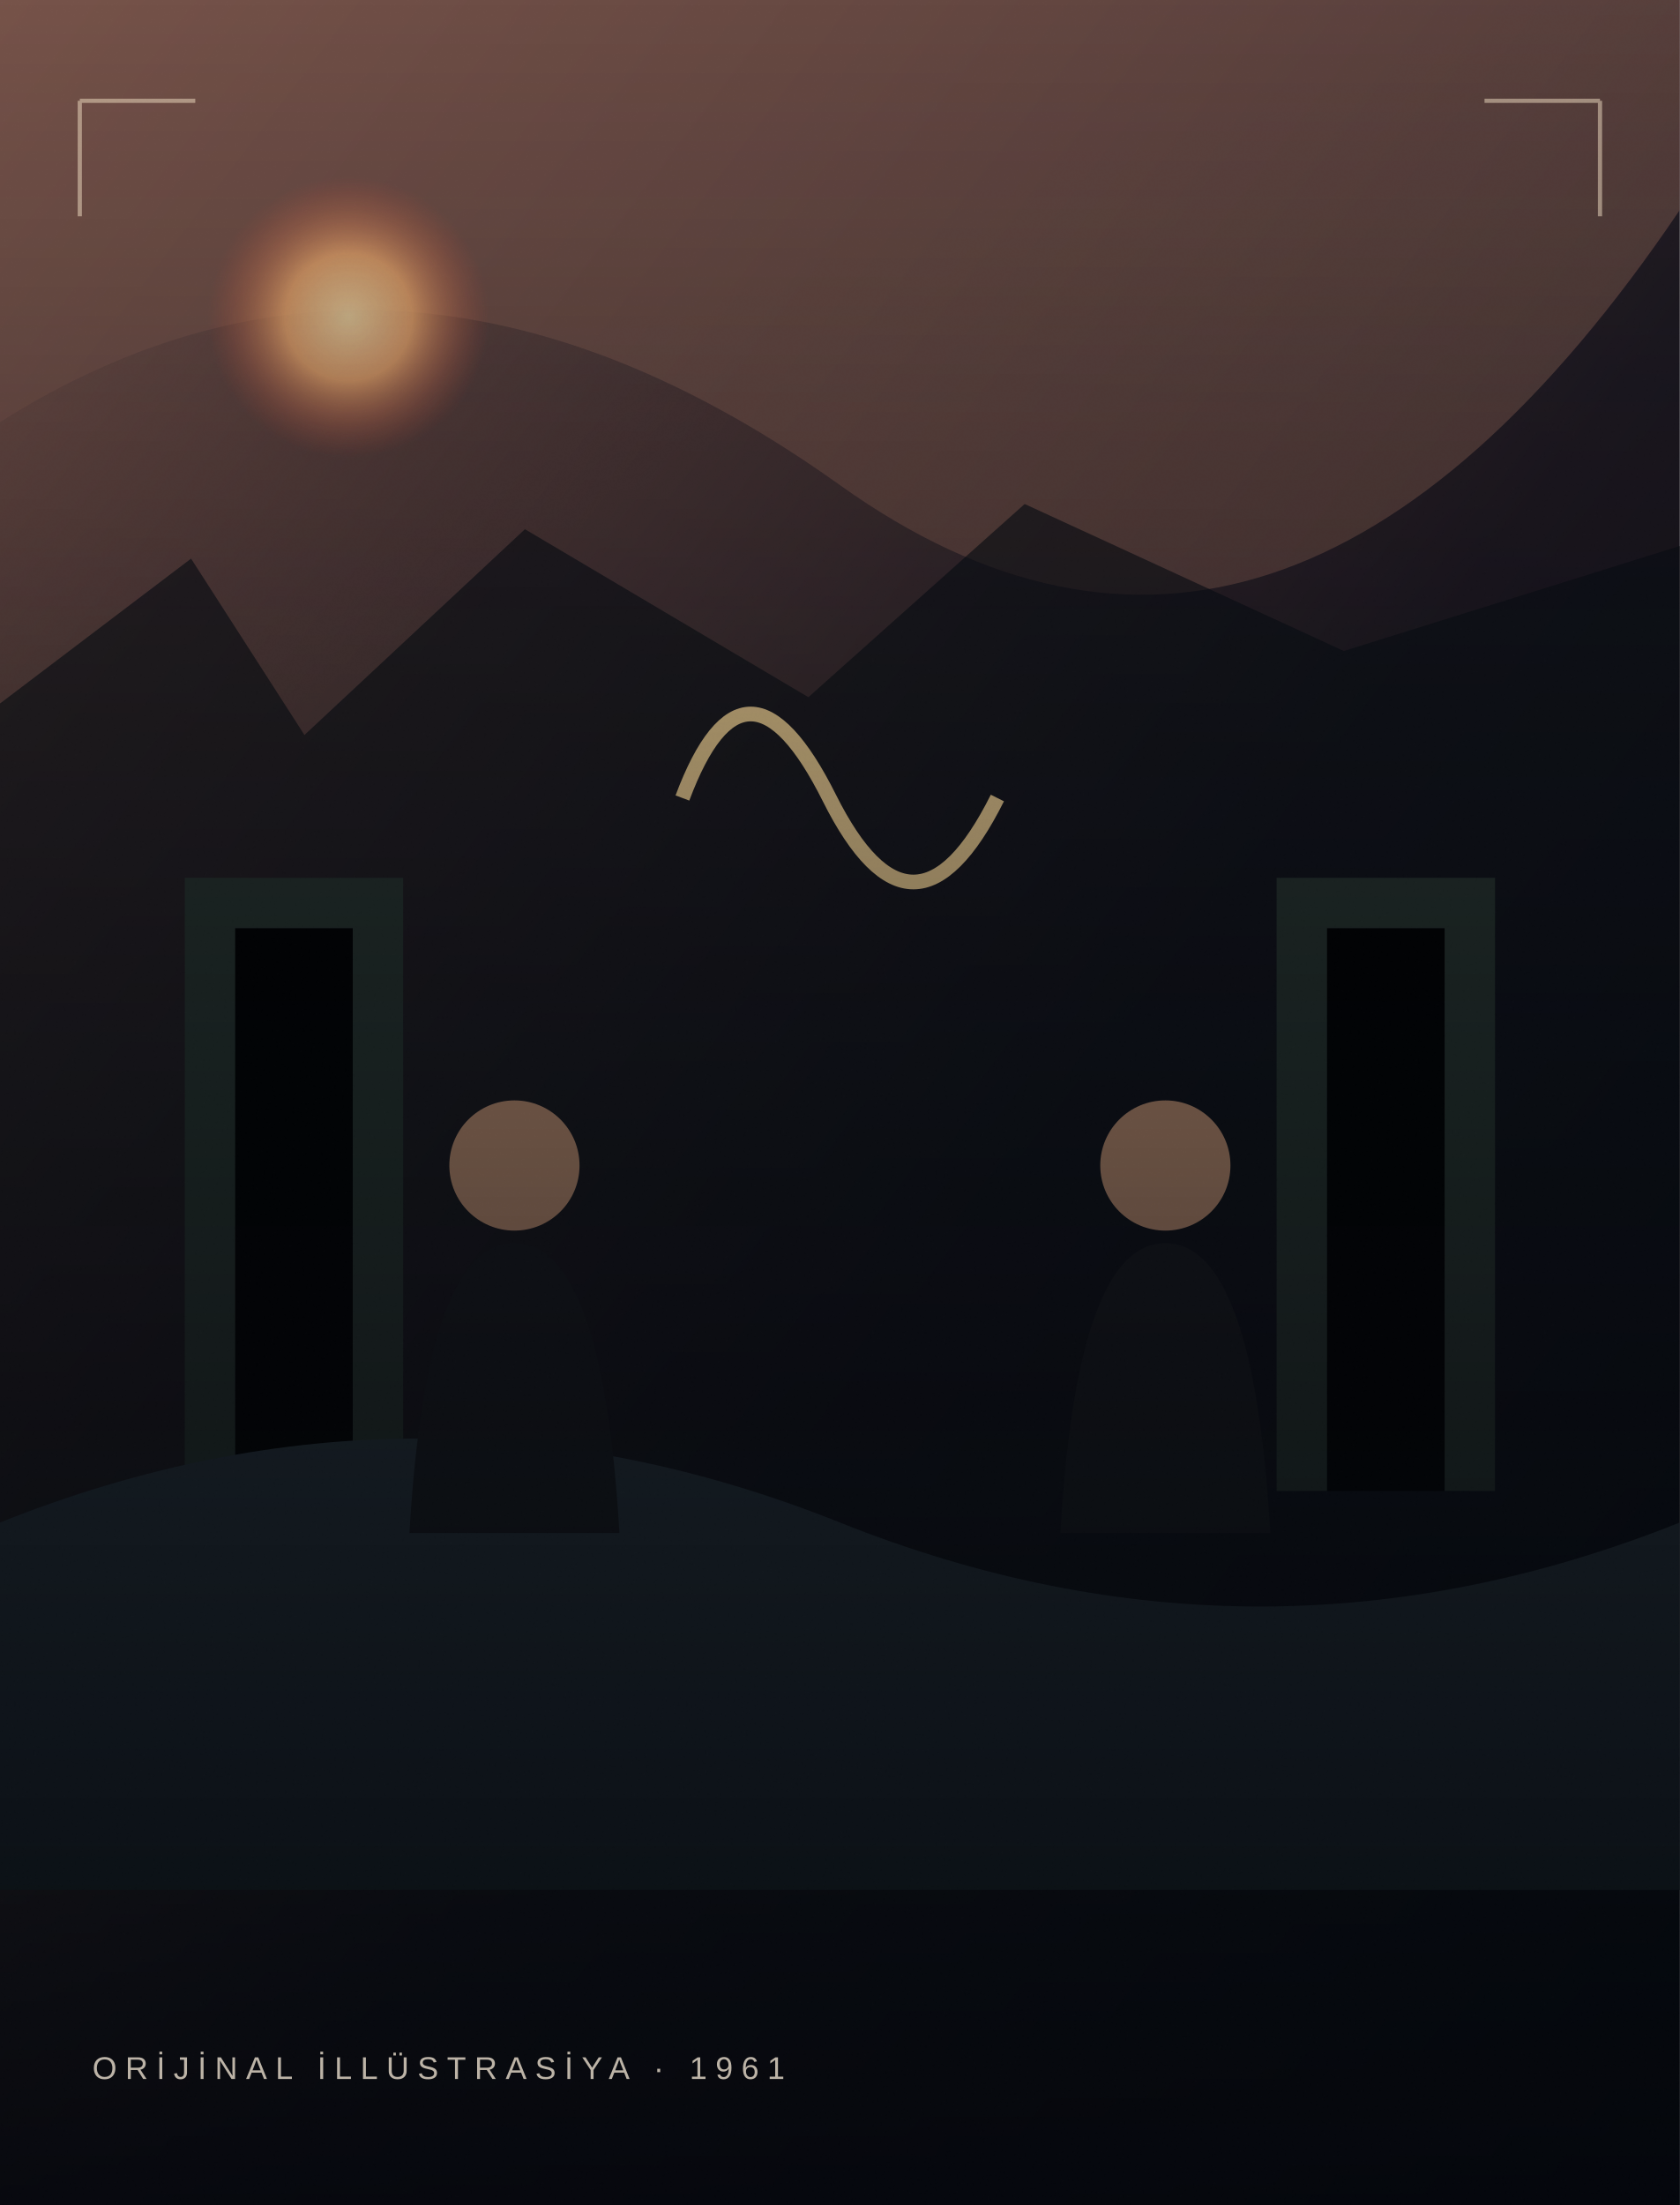
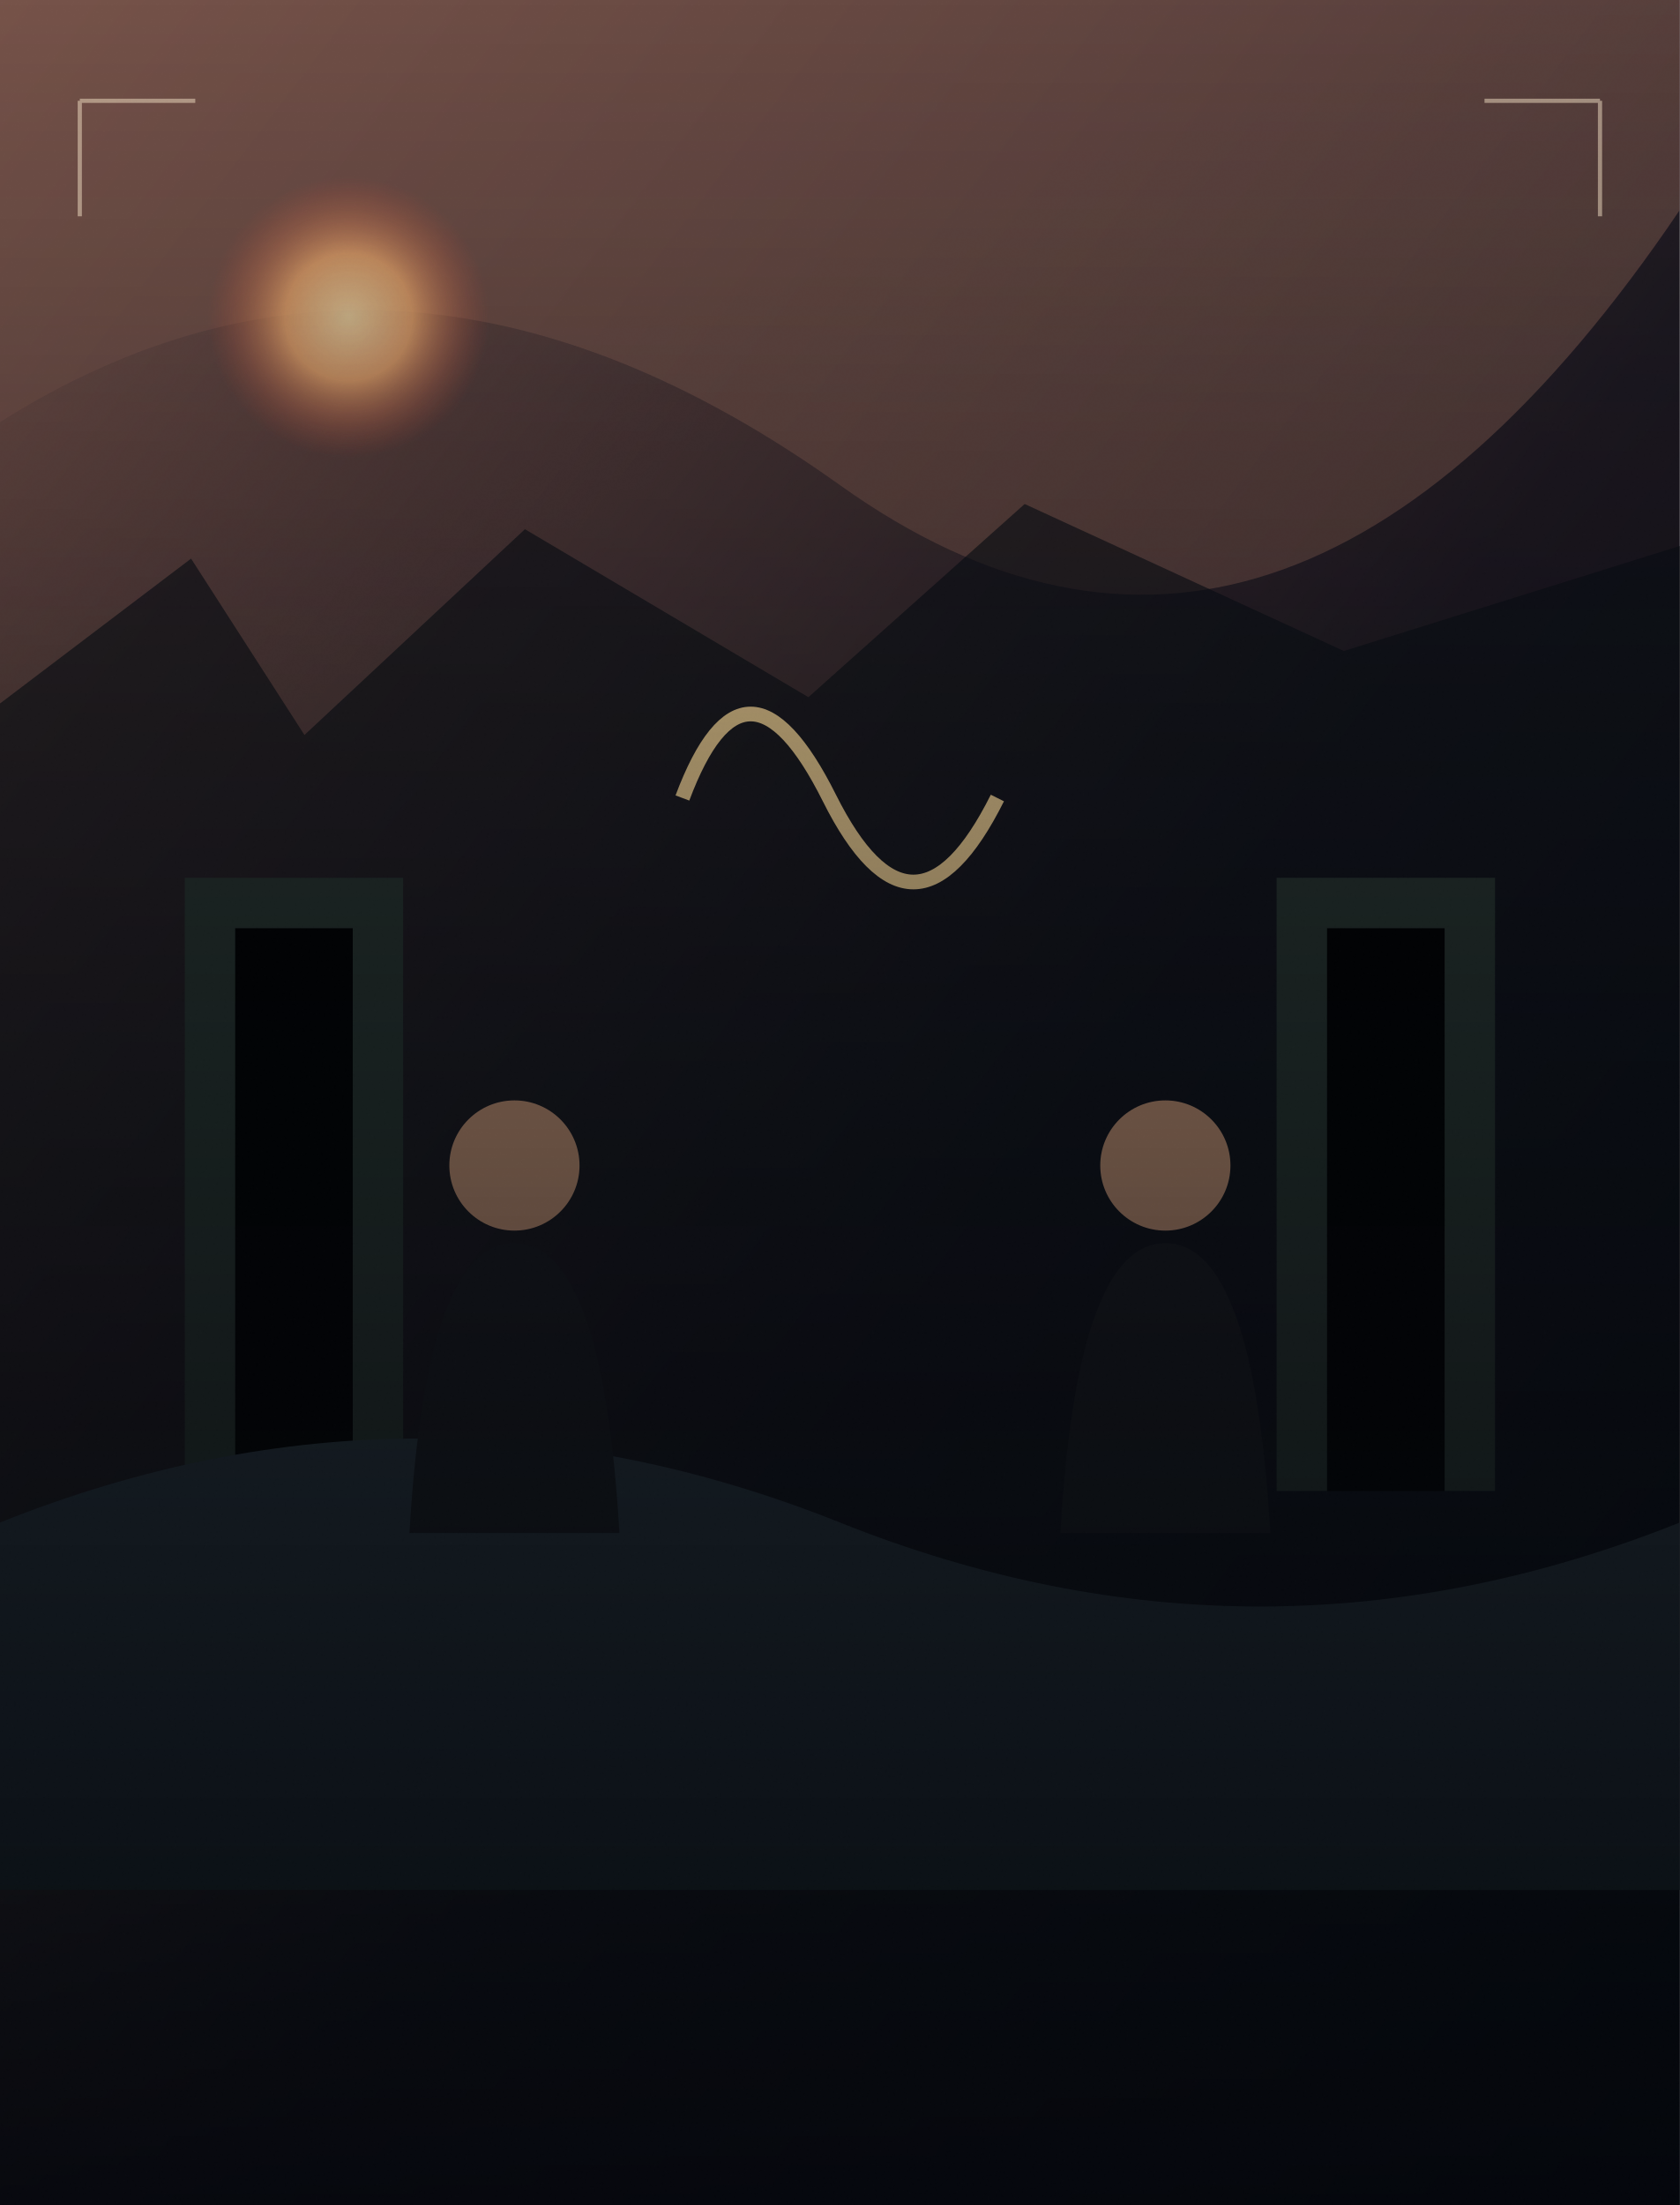
<svg xmlns="http://www.w3.org/2000/svg" width="800" height="1050" viewBox="0 0 800 1050" role="img" aria-labelledby="title desc">
  <defs>
    <linearGradient id="bg" x1="0" y1="0" x2="1" y2="1">
      <stop stop-color="#77534a" />
      <stop offset=".57" stop-color="#1d1820" />
      <stop offset="1" stop-color="#080b11" />
    </linearGradient>
    <radialGradient id="sun">
      <stop stop-color="#f4d7a2" />
      <stop offset=".45" stop-color="#e7a46b" />
      <stop offset="1" stop-color="#b44b3c" stop-opacity="0" />
    </radialGradient>
    <linearGradient id="shade" x2="0" y2="1">
      <stop stop-color="#03060b" stop-opacity="0" />
      <stop offset="1" stop-color="#03060b" stop-opacity=".9" />
    </linearGradient>
    <filter id="grain">
      <feTurbulence type="fractalNoise" baseFrequency=".8" numOctaves="2" stitchTiles="stitch" />
      <feColorMatrix values=".3 0 0 0 0 .3 0 0 0 0 .3 0 0 0 0 0 0 0 .12 0" />
    </filter>
  </defs>
  <rect width="800" height="1050" fill="url(#bg)" />
  <path d="M0 201Q190 81 400 231T800 100V0H0Z" fill="#77534a" opacity=".6" />
  <circle cx="166" cy="151" r="67" fill="url(#sun)" opacity=".82" />
  <path d="M0 335 91 266 145 350 250 252 385 332 488 240 640 310 800 260 800 900 0 900Z" fill="#090d13" opacity=".66" />
  <path d="M100 710V430h80v280m440 0V430h80v280" stroke="#25312c" stroke-width="24" />
  <path d="M0 725q200-80 400 0t400 0v175H0Z" fill="#27323a" />
  <circle cx="245" cy="555" r="31" fill="#bd8e70" />
  <circle cx="555" cy="555" r="31" fill="#bd8e70" />
  <path d="M195 730q8-138 50-138t50 138m210 0q8-138 50-138t50 138" fill="#17191d" />
  <path d="M325 380q30-80 70 0t80 0" fill="none" stroke="#e1c38a" stroke-width="7" />
  <rect width="800" height="1050" fill="url(#shade)" />
  <path d="M38 48h55m-55 0v55m724-55h-55m55 0v55" fill="none" stroke="#f5e3c7" stroke-opacity=".5" stroke-width="2" />
-   <text x="44" y="990" fill="#f6ead7" fill-opacity=".76" font-family="Arial,sans-serif" font-size="15" letter-spacing="4">ORİJİNAL İLLÜSTRASİYA · 1961</text>
  <rect width="800" height="1050" filter="url(#grain)" opacity=".15" />
</svg>
